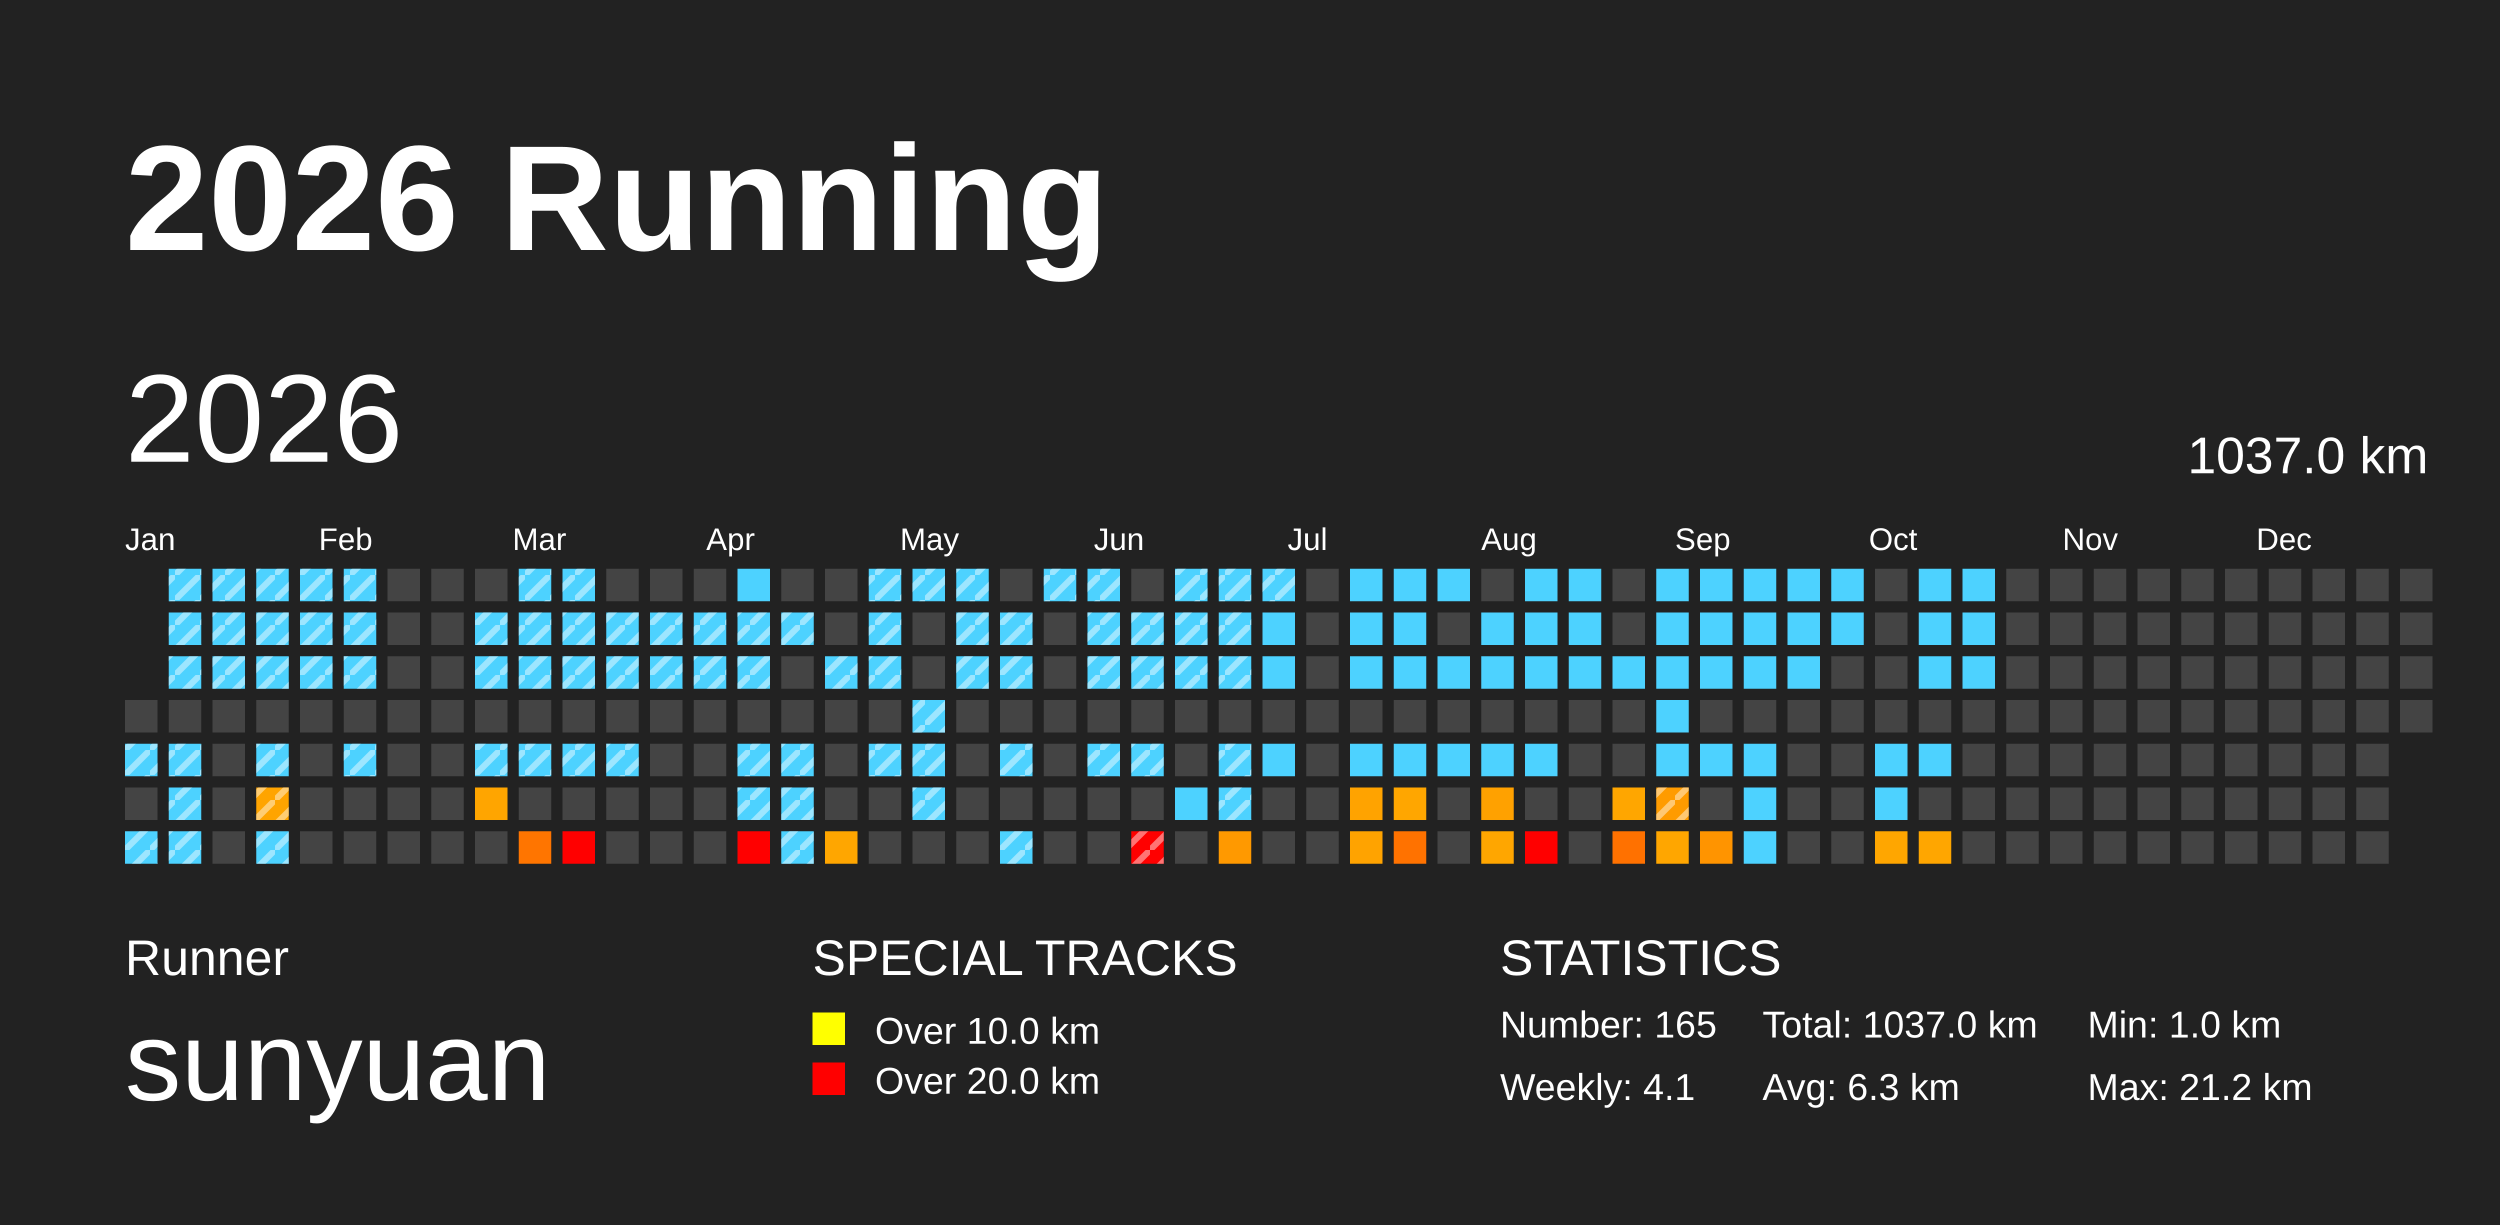
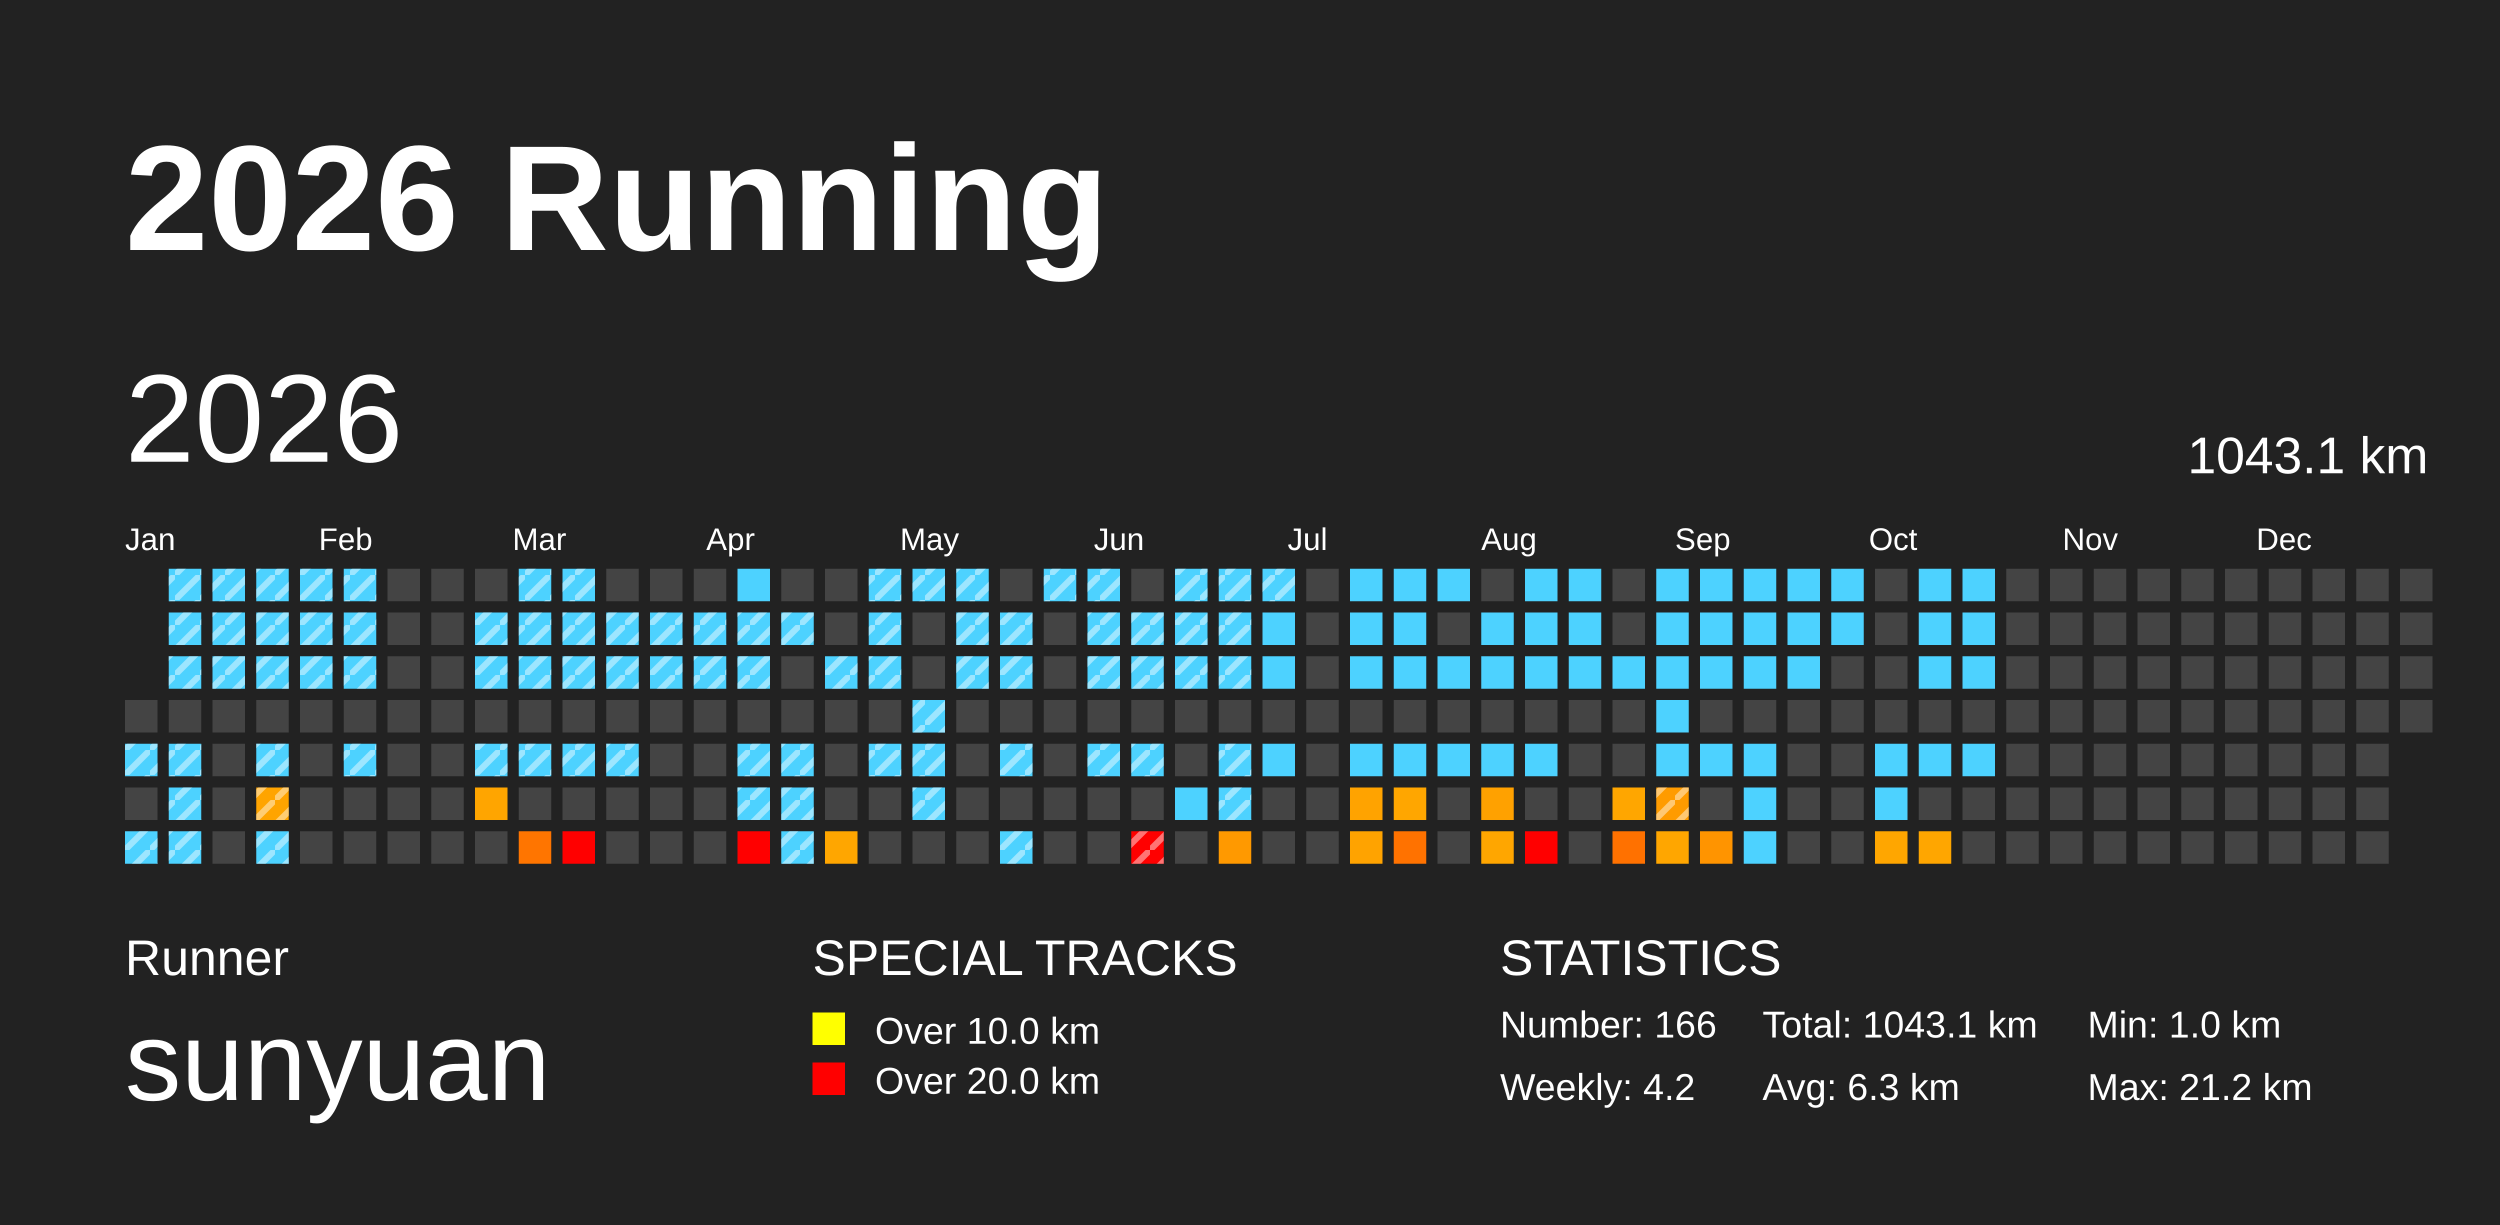
<svg xmlns="http://www.w3.org/2000/svg" baseProfile="full" height="98mm" version="1.1" viewBox="0,0,200,98" width="200mm">
  <defs>
    <pattern height="2" id="indoor-stripe" patternUnits="userSpaceOnUse" width="2">
      <line stroke="white" stroke-opacity="0.45" stroke-width="0.5" x1="0" x2="2" y1="2" y2="0" />
    </pattern>
  </defs>
  <rect fill="#222222" height="98" width="200" x="0" y="0" />
  <text fill="#FFFFFF" style="font-size:12px; font-family:Arial; font-weight:bold;" x="10" y="20">2026 Running</text>
  <text fill="#FFFFFF" style="font-size:4px; font-family:Arial" x="10" y="78">Runner</text>
  <text fill="#FFFFFF" style="font-size:9px; font-family:Arial" x="10" y="88">sunyuan</text>
  <text fill="#FFFFFF" style="font-size:4px; font-family:Arial" x="65" y="78">SPECIAL TRACKS</text>
  <rect fill="yellow" height="2.6" width="2.6" x="65" y="81" />
  <text fill="#FFFFFF" style="font-size:3px; font-family:Arial" x="70" y="83.5">Over 10.0 km</text>
  <rect fill="red" height="2.6" width="2.6" x="65" y="85" />
  <text fill="#FFFFFF" style="font-size:3px; font-family:Arial" x="70" y="87.5">Over 20.0 km</text>
  <text fill="#FFFFFF" style="font-size:4px; font-family:Arial" x="120" y="78">STATISTICS</text>
-   <text fill="#FFFFFF" style="font-size:3px; font-family:Arial" x="120" y="83">Number: 165</text>
-   <text fill="#FFFFFF" style="font-size:3px; font-family:Arial" x="120" y="88">Weekly: 4.1</text>
-   <text fill="#FFFFFF" style="font-size:3px; font-family:Arial" x="141" y="83">Total: 1037.0 km</text>
+   <text fill="#FFFFFF" style="font-size:3px; font-family:Arial" x="120" y="83">Number: 166</text>
+   <text fill="#FFFFFF" style="font-size:3px; font-family:Arial" x="120" y="88">Weekly: 4.2</text>
+   <text fill="#FFFFFF" style="font-size:3px; font-family:Arial" x="141" y="83">Total: 1043.1 km</text>
  <text fill="#FFFFFF" style="font-size:3px; font-family:Arial" x="141" y="88">Avg: 6.3 km</text>
  <text fill="#FFFFFF" style="font-size:3px; font-family:Arial" x="167" y="83">Min: 1.0 km</text>
  <text fill="#FFFFFF" style="font-size:3px; font-family:Arial" x="167" y="88">Max: 21.2 km</text>
  <text dominant-baseline="hanging" fill="#FFFFFF" style="font-size:10.0px; font-family:Arial;" x="10" y="30">2026</text>
-   <text dominant-baseline="hanging" fill="#FFFFFF" style="font-size:4.125px; font-family:Arial;" x="175" y="35">1037.0 km</text>
+   <text dominant-baseline="hanging" fill="#FFFFFF" style="font-size:4.125px; font-family:Arial;" x="175" y="35">1043.1 km</text>
  <text fill="#FFFFFF" style="font-size:2.5px; font-family:Arial" x="10.0" y="44">Jan</text>
  <text fill="#FFFFFF" style="font-size:2.5px; font-family:Arial" x="25.5" y="44">Feb</text>
  <text fill="#FFFFFF" style="font-size:2.5px; font-family:Arial" x="41.0" y="44">Mar</text>
  <text fill="#FFFFFF" style="font-size:2.5px; font-family:Arial" x="56.5" y="44">Apr</text>
  <text fill="#FFFFFF" style="font-size:2.5px; font-family:Arial" x="72.0" y="44">May</text>
  <text fill="#FFFFFF" style="font-size:2.5px; font-family:Arial" x="87.5" y="44">Jun</text>
  <text fill="#FFFFFF" style="font-size:2.5px; font-family:Arial" x="103.0" y="44">Jul</text>
  <text fill="#FFFFFF" style="font-size:2.5px; font-family:Arial" x="118.5" y="44">Aug</text>
  <text fill="#FFFFFF" style="font-size:2.5px; font-family:Arial" x="134.0" y="44">Sep</text>
  <text fill="#FFFFFF" style="font-size:2.5px; font-family:Arial" x="149.5" y="44">Oct</text>
  <text fill="#FFFFFF" style="font-size:2.5px; font-family:Arial" x="165.0" y="44">Nov</text>
  <text fill="#FFFFFF" style="font-size:2.5px; font-family:Arial" x="180.5" y="44">Dec</text>
  <rect fill="#444444" height="2.6" width="2.6" x="10.0" y="56.0" />
  <rect fill="#4dd2ff" height="2.6" width="2.6" x="10.0" y="59.5" />
  <rect fill="url(#indoor-stripe)" height="2.6" style="pointer-events: none;" width="2.6" x="10.0" y="59.5" />
  <rect fill="#444444" height="2.6" width="2.6" x="10.0" y="63.0" />
  <rect fill="#4dd2ff" height="2.6" width="2.6" x="10.0" y="66.5" />
  <rect fill="url(#indoor-stripe)" height="2.6" style="pointer-events: none;" width="2.6" x="10.0" y="66.5" />
  <rect fill="#4dd2ff" height="2.6" width="2.6" x="13.5" y="45.5" />
  <rect fill="url(#indoor-stripe)" height="2.6" style="pointer-events: none;" width="2.6" x="13.5" y="45.5" />
  <rect fill="#4dd2ff" height="2.6" width="2.6" x="13.5" y="49.0" />
  <rect fill="url(#indoor-stripe)" height="2.6" style="pointer-events: none;" width="2.6" x="13.5" y="49.0" />
  <rect fill="#4dd2ff" height="2.6" width="2.6" x="13.5" y="52.5" />
  <rect fill="url(#indoor-stripe)" height="2.6" style="pointer-events: none;" width="2.6" x="13.5" y="52.5" />
  <rect fill="#444444" height="2.6" width="2.6" x="13.5" y="56.0" />
  <rect fill="#4dd2ff" height="2.6" width="2.6" x="13.5" y="59.5" />
  <rect fill="url(#indoor-stripe)" height="2.6" style="pointer-events: none;" width="2.6" x="13.5" y="59.5" />
  <rect fill="#4dd2ff" height="2.6" width="2.6" x="13.5" y="63.0" />
  <rect fill="url(#indoor-stripe)" height="2.6" style="pointer-events: none;" width="2.6" x="13.5" y="63.0" />
  <rect fill="#4dd2ff" height="2.6" width="2.6" x="13.5" y="66.5" />
  <rect fill="url(#indoor-stripe)" height="2.6" style="pointer-events: none;" width="2.6" x="13.5" y="66.5" />
  <rect fill="#4dd2ff" height="2.6" width="2.6" x="17.0" y="45.5" />
  <rect fill="url(#indoor-stripe)" height="2.6" style="pointer-events: none;" width="2.6" x="17.0" y="45.5" />
  <rect fill="#4dd2ff" height="2.6" width="2.6" x="17.0" y="49.0" />
  <rect fill="url(#indoor-stripe)" height="2.6" style="pointer-events: none;" width="2.6" x="17.0" y="49.0" />
  <rect fill="#4dd2ff" height="2.6" width="2.6" x="17.0" y="52.5" />
  <rect fill="url(#indoor-stripe)" height="2.6" style="pointer-events: none;" width="2.6" x="17.0" y="52.5" />
  <rect fill="#444444" height="2.6" width="2.6" x="17.0" y="56.0" />
  <rect fill="#444444" height="2.6" width="2.6" x="17.0" y="59.5" />
  <rect fill="#444444" height="2.6" width="2.6" x="17.0" y="63.0" />
  <rect fill="#444444" height="2.6" width="2.6" x="17.0" y="66.5" />
  <rect fill="#4dd2ff" height="2.6" width="2.6" x="20.5" y="45.5" />
  <rect fill="url(#indoor-stripe)" height="2.6" style="pointer-events: none;" width="2.6" x="20.5" y="45.5" />
  <rect fill="#4dd2ff" height="2.6" width="2.6" x="20.5" y="49.0" />
  <rect fill="url(#indoor-stripe)" height="2.6" style="pointer-events: none;" width="2.6" x="20.5" y="49.0" />
  <rect fill="#4dd2ff" height="2.6" width="2.6" x="20.5" y="52.5" />
  <rect fill="url(#indoor-stripe)" height="2.6" style="pointer-events: none;" width="2.6" x="20.5" y="52.5" />
  <rect fill="#444444" height="2.6" width="2.6" x="20.5" y="56.0" />
  <rect fill="#4dd2ff" height="2.6" width="2.6" x="20.5" y="59.5" />
  <rect fill="url(#indoor-stripe)" height="2.6" style="pointer-events: none;" width="2.6" x="20.5" y="59.5" />
  <rect fill="#ffa400" height="2.6" width="2.6" x="20.5" y="63.0" />
  <rect fill="url(#indoor-stripe)" height="2.6" style="pointer-events: none;" width="2.6" x="20.5" y="63.0" />
  <rect fill="#4dd2ff" height="2.6" width="2.6" x="20.5" y="66.5" />
  <rect fill="url(#indoor-stripe)" height="2.6" style="pointer-events: none;" width="2.6" x="20.5" y="66.5" />
  <rect fill="#4dd2ff" height="2.6" width="2.6" x="24.0" y="45.5" />
  <rect fill="url(#indoor-stripe)" height="2.6" style="pointer-events: none;" width="2.6" x="24.0" y="45.5" />
  <rect fill="#4dd2ff" height="2.6" width="2.6" x="24.0" y="49.0" />
  <rect fill="url(#indoor-stripe)" height="2.6" style="pointer-events: none;" width="2.6" x="24.0" y="49.0" />
  <rect fill="#4dd2ff" height="2.6" width="2.6" x="24.0" y="52.5" />
  <rect fill="url(#indoor-stripe)" height="2.6" style="pointer-events: none;" width="2.6" x="24.0" y="52.5" />
  <rect fill="#444444" height="2.6" width="2.6" x="24.0" y="56.0" />
  <rect fill="#444444" height="2.6" width="2.6" x="24.0" y="59.5" />
  <rect fill="#444444" height="2.6" width="2.6" x="24.0" y="63.0" />
  <rect fill="#444444" height="2.6" width="2.6" x="24.0" y="66.5" />
  <rect fill="#4dd2ff" height="2.6" width="2.6" x="27.5" y="45.5" />
  <rect fill="url(#indoor-stripe)" height="2.6" style="pointer-events: none;" width="2.6" x="27.5" y="45.5" />
  <rect fill="#4dd2ff" height="2.6" width="2.6" x="27.5" y="49.0" />
  <rect fill="url(#indoor-stripe)" height="2.6" style="pointer-events: none;" width="2.6" x="27.5" y="49.0" />
  <rect fill="#4dd2ff" height="2.6" width="2.6" x="27.5" y="52.5" />
  <rect fill="url(#indoor-stripe)" height="2.6" style="pointer-events: none;" width="2.6" x="27.5" y="52.5" />
  <rect fill="#444444" height="2.6" width="2.6" x="27.5" y="56.0" />
  <rect fill="#4dd2ff" height="2.6" width="2.6" x="27.5" y="59.5" />
  <rect fill="url(#indoor-stripe)" height="2.6" style="pointer-events: none;" width="2.6" x="27.5" y="59.5" />
  <rect fill="#444444" height="2.6" width="2.6" x="27.5" y="63.0" />
  <rect fill="#444444" height="2.6" width="2.6" x="27.5" y="66.5" />
  <rect fill="#444444" height="2.6" width="2.6" x="31.0" y="45.5" />
  <rect fill="#444444" height="2.6" width="2.6" x="31.0" y="49.0" />
  <rect fill="#444444" height="2.6" width="2.6" x="31.0" y="52.5" />
  <rect fill="#444444" height="2.6" width="2.6" x="31.0" y="56.0" />
  <rect fill="#444444" height="2.6" width="2.6" x="31.0" y="59.5" />
  <rect fill="#444444" height="2.6" width="2.6" x="31.0" y="63.0" />
  <rect fill="#444444" height="2.6" width="2.6" x="31.0" y="66.5" />
  <rect fill="#444444" height="2.6" width="2.6" x="34.5" y="45.5" />
  <rect fill="#444444" height="2.6" width="2.6" x="34.5" y="49.0" />
  <rect fill="#444444" height="2.6" width="2.6" x="34.5" y="52.5" />
  <rect fill="#444444" height="2.6" width="2.6" x="34.5" y="56.0" />
  <rect fill="#444444" height="2.6" width="2.6" x="34.5" y="59.5" />
  <rect fill="#444444" height="2.6" width="2.6" x="34.5" y="63.0" />
  <rect fill="#444444" height="2.6" width="2.6" x="34.5" y="66.5" />
  <rect fill="#444444" height="2.6" width="2.6" x="38.0" y="45.5" />
  <rect fill="#4dd2ff" height="2.6" width="2.6" x="38.0" y="49.0" />
  <rect fill="url(#indoor-stripe)" height="2.6" style="pointer-events: none;" width="2.6" x="38.0" y="49.0" />
  <rect fill="#4dd2ff" height="2.6" width="2.6" x="38.0" y="52.5" />
  <rect fill="url(#indoor-stripe)" height="2.6" style="pointer-events: none;" width="2.6" x="38.0" y="52.5" />
  <rect fill="#444444" height="2.6" width="2.6" x="38.0" y="56.0" />
  <rect fill="#4dd2ff" height="2.6" width="2.6" x="38.0" y="59.5" />
  <rect fill="url(#indoor-stripe)" height="2.6" style="pointer-events: none;" width="2.6" x="38.0" y="59.5" />
  <rect fill="#ffa500" height="2.6" width="2.6" x="38.0" y="63.0" />
  <rect fill="#444444" height="2.6" width="2.6" x="38.0" y="66.5" />
  <rect fill="#4dd2ff" height="2.6" width="2.6" x="41.5" y="45.5" />
  <rect fill="url(#indoor-stripe)" height="2.6" style="pointer-events: none;" width="2.6" x="41.5" y="45.5" />
  <rect fill="#4dd2ff" height="2.6" width="2.6" x="41.5" y="49.0" />
  <rect fill="url(#indoor-stripe)" height="2.6" style="pointer-events: none;" width="2.6" x="41.5" y="49.0" />
  <rect fill="#4dd2ff" height="2.6" width="2.6" x="41.5" y="52.5" />
  <rect fill="url(#indoor-stripe)" height="2.6" style="pointer-events: none;" width="2.6" x="41.5" y="52.5" />
  <rect fill="#444444" height="2.6" width="2.6" x="41.5" y="56.0" />
  <rect fill="#4dd2ff" height="2.6" width="2.6" x="41.5" y="59.5" />
  <rect fill="url(#indoor-stripe)" height="2.6" style="pointer-events: none;" width="2.6" x="41.5" y="59.5" />
  <rect fill="#444444" height="2.6" width="2.6" x="41.5" y="63.0" />
  <rect fill="#ff7500" height="2.6" width="2.6" x="41.5" y="66.5" />
  <rect fill="#4dd2ff" height="2.6" width="2.6" x="45.0" y="45.5" />
  <rect fill="url(#indoor-stripe)" height="2.6" style="pointer-events: none;" width="2.6" x="45.0" y="45.5" />
  <rect fill="#4dd2ff" height="2.6" width="2.6" x="45.0" y="49.0" />
  <rect fill="url(#indoor-stripe)" height="2.6" style="pointer-events: none;" width="2.6" x="45.0" y="49.0" />
  <rect fill="#4dd2ff" height="2.6" width="2.6" x="45.0" y="52.5" />
  <rect fill="url(#indoor-stripe)" height="2.6" style="pointer-events: none;" width="2.6" x="45.0" y="52.5" />
  <rect fill="#444444" height="2.6" width="2.6" x="45.0" y="56.0" />
  <rect fill="#4dd2ff" height="2.6" width="2.6" x="45.0" y="59.5" />
  <rect fill="url(#indoor-stripe)" height="2.6" style="pointer-events: none;" width="2.6" x="45.0" y="59.5" />
  <rect fill="#444444" height="2.6" width="2.6" x="45.0" y="63.0" />
  <rect fill="red" height="2.6" width="2.6" x="45.0" y="66.5" />
  <rect fill="#444444" height="2.6" width="2.6" x="48.5" y="45.5" />
  <rect fill="#4dd2ff" height="2.6" width="2.6" x="48.5" y="49.0" />
  <rect fill="url(#indoor-stripe)" height="2.6" style="pointer-events: none;" width="2.6" x="48.5" y="49.0" />
  <rect fill="#4dd2ff" height="2.6" width="2.6" x="48.5" y="52.5" />
  <rect fill="url(#indoor-stripe)" height="2.6" style="pointer-events: none;" width="2.6" x="48.5" y="52.5" />
  <rect fill="#444444" height="2.6" width="2.6" x="48.5" y="56.0" />
  <rect fill="#4dd2ff" height="2.6" width="2.6" x="48.5" y="59.5" />
  <rect fill="url(#indoor-stripe)" height="2.6" style="pointer-events: none;" width="2.6" x="48.5" y="59.5" />
  <rect fill="#444444" height="2.6" width="2.6" x="48.5" y="63.0" />
  <rect fill="#444444" height="2.6" width="2.6" x="48.5" y="66.5" />
  <rect fill="#444444" height="2.6" width="2.6" x="52.0" y="45.5" />
  <rect fill="#4dd2ff" height="2.6" width="2.6" x="52.0" y="49.0" />
  <rect fill="url(#indoor-stripe)" height="2.6" style="pointer-events: none;" width="2.6" x="52.0" y="49.0" />
  <rect fill="#4dd2ff" height="2.6" width="2.6" x="52.0" y="52.5" />
  <rect fill="url(#indoor-stripe)" height="2.6" style="pointer-events: none;" width="2.6" x="52.0" y="52.5" />
  <rect fill="#444444" height="2.6" width="2.6" x="52.0" y="56.0" />
  <rect fill="#444444" height="2.6" width="2.6" x="52.0" y="59.5" />
  <rect fill="#444444" height="2.6" width="2.6" x="52.0" y="63.0" />
  <rect fill="#444444" height="2.6" width="2.6" x="52.0" y="66.5" />
  <rect fill="#444444" height="2.6" width="2.6" x="55.5" y="45.5" />
  <rect fill="#4dd2ff" height="2.6" width="2.6" x="55.5" y="49.0" />
  <rect fill="url(#indoor-stripe)" height="2.6" style="pointer-events: none;" width="2.6" x="55.5" y="49.0" />
  <rect fill="#4dd2ff" height="2.6" width="2.6" x="55.5" y="52.5" />
  <rect fill="url(#indoor-stripe)" height="2.6" style="pointer-events: none;" width="2.6" x="55.5" y="52.5" />
  <rect fill="#444444" height="2.6" width="2.6" x="55.5" y="56.0" />
  <rect fill="#444444" height="2.6" width="2.6" x="55.5" y="59.5" />
  <rect fill="#444444" height="2.6" width="2.6" x="55.5" y="63.0" />
  <rect fill="#444444" height="2.6" width="2.6" x="55.5" y="66.5" />
  <rect fill="#4dd2ff" height="2.6" width="2.6" x="59.0" y="45.5" />
  <rect fill="#4dd2ff" height="2.6" width="2.6" x="59.0" y="49.0" />
  <rect fill="url(#indoor-stripe)" height="2.6" style="pointer-events: none;" width="2.6" x="59.0" y="49.0" />
  <rect fill="#4dd2ff" height="2.6" width="2.6" x="59.0" y="52.5" />
  <rect fill="url(#indoor-stripe)" height="2.6" style="pointer-events: none;" width="2.6" x="59.0" y="52.5" />
  <rect fill="#444444" height="2.6" width="2.6" x="59.0" y="56.0" />
  <rect fill="#4dd2ff" height="2.6" width="2.6" x="59.0" y="59.5" />
  <rect fill="url(#indoor-stripe)" height="2.6" style="pointer-events: none;" width="2.6" x="59.0" y="59.5" />
  <rect fill="#4dd2ff" height="2.6" width="2.6" x="59.0" y="63.0" />
  <rect fill="url(#indoor-stripe)" height="2.6" style="pointer-events: none;" width="2.6" x="59.0" y="63.0" />
  <rect fill="red" height="2.6" width="2.6" x="59.0" y="66.5" />
  <rect fill="#444444" height="2.6" width="2.6" x="62.5" y="45.5" />
  <rect fill="#4dd2ff" height="2.6" width="2.6" x="62.5" y="49.0" />
  <rect fill="url(#indoor-stripe)" height="2.6" style="pointer-events: none;" width="2.6" x="62.5" y="49.0" />
  <rect fill="#444444" height="2.6" width="2.6" x="62.5" y="52.5" />
  <rect fill="#444444" height="2.6" width="2.6" x="62.5" y="56.0" />
  <rect fill="#4dd2ff" height="2.6" width="2.6" x="62.5" y="59.5" />
  <rect fill="url(#indoor-stripe)" height="2.6" style="pointer-events: none;" width="2.6" x="62.5" y="59.5" />
  <rect fill="#4dd2ff" height="2.6" width="2.6" x="62.5" y="63.0" />
  <rect fill="url(#indoor-stripe)" height="2.6" style="pointer-events: none;" width="2.6" x="62.5" y="63.0" />
  <rect fill="#4dd2ff" height="2.6" width="2.6" x="62.5" y="66.5" />
  <rect fill="url(#indoor-stripe)" height="2.6" style="pointer-events: none;" width="2.6" x="62.5" y="66.5" />
  <rect fill="#444444" height="2.6" width="2.6" x="66.0" y="45.5" />
  <rect fill="#444444" height="2.6" width="2.6" x="66.0" y="49.0" />
  <rect fill="#4dd2ff" height="2.6" width="2.6" x="66.0" y="52.5" />
  <rect fill="url(#indoor-stripe)" height="2.6" style="pointer-events: none;" width="2.6" x="66.0" y="52.5" />
  <rect fill="#444444" height="2.6" width="2.6" x="66.0" y="56.0" />
  <rect fill="#444444" height="2.6" width="2.6" x="66.0" y="59.5" />
  <rect fill="#444444" height="2.6" width="2.6" x="66.0" y="63.0" />
  <rect fill="#ffa600" height="2.6" width="2.6" x="66.0" y="66.5" />
  <rect fill="#4dd2ff" height="2.6" width="2.6" x="69.5" y="45.5" />
  <rect fill="url(#indoor-stripe)" height="2.6" style="pointer-events: none;" width="2.6" x="69.5" y="45.5" />
  <rect fill="#4dd2ff" height="2.6" width="2.6" x="69.5" y="49.0" />
  <rect fill="url(#indoor-stripe)" height="2.6" style="pointer-events: none;" width="2.6" x="69.5" y="49.0" />
  <rect fill="#4dd2ff" height="2.6" width="2.6" x="69.5" y="52.5" />
  <rect fill="url(#indoor-stripe)" height="2.6" style="pointer-events: none;" width="2.6" x="69.5" y="52.5" />
  <rect fill="#444444" height="2.6" width="2.6" x="69.5" y="56.0" />
  <rect fill="#4dd2ff" height="2.6" width="2.6" x="69.5" y="59.5" />
  <rect fill="url(#indoor-stripe)" height="2.6" style="pointer-events: none;" width="2.6" x="69.5" y="59.5" />
  <rect fill="#444444" height="2.6" width="2.6" x="69.5" y="63.0" />
  <rect fill="#444444" height="2.6" width="2.6" x="69.5" y="66.5" />
  <rect fill="#4dd2ff" height="2.6" width="2.6" x="73.0" y="45.5" />
  <rect fill="url(#indoor-stripe)" height="2.6" style="pointer-events: none;" width="2.6" x="73.0" y="45.5" />
  <rect fill="#444444" height="2.6" width="2.6" x="73.0" y="49.0" />
  <rect fill="#444444" height="2.6" width="2.6" x="73.0" y="52.5" />
  <rect fill="#4dd2ff" height="2.6" width="2.6" x="73.0" y="56.0" />
  <rect fill="url(#indoor-stripe)" height="2.6" style="pointer-events: none;" width="2.6" x="73.0" y="56.0" />
  <rect fill="#4dd2ff" height="2.6" width="2.6" x="73.0" y="59.5" />
  <rect fill="url(#indoor-stripe)" height="2.6" style="pointer-events: none;" width="2.6" x="73.0" y="59.5" />
  <rect fill="#4dd2ff" height="2.6" width="2.6" x="73.0" y="63.0" />
  <rect fill="url(#indoor-stripe)" height="2.6" style="pointer-events: none;" width="2.6" x="73.0" y="63.0" />
  <rect fill="#444444" height="2.6" width="2.6" x="73.0" y="66.5" />
  <rect fill="#4dd2ff" height="2.6" width="2.6" x="76.5" y="45.5" />
  <rect fill="url(#indoor-stripe)" height="2.6" style="pointer-events: none;" width="2.6" x="76.5" y="45.5" />
  <rect fill="#4dd2ff" height="2.6" width="2.6" x="76.5" y="49.0" />
  <rect fill="url(#indoor-stripe)" height="2.6" style="pointer-events: none;" width="2.6" x="76.5" y="49.0" />
  <rect fill="#4dd2ff" height="2.6" width="2.6" x="76.5" y="52.5" />
  <rect fill="url(#indoor-stripe)" height="2.6" style="pointer-events: none;" width="2.6" x="76.5" y="52.5" />
  <rect fill="#444444" height="2.6" width="2.6" x="76.5" y="56.0" />
  <rect fill="#444444" height="2.6" width="2.6" x="76.5" y="59.5" />
  <rect fill="#444444" height="2.6" width="2.6" x="76.5" y="63.0" />
  <rect fill="#444444" height="2.6" width="2.6" x="76.5" y="66.5" />
  <rect fill="#444444" height="2.6" width="2.6" x="80.0" y="45.5" />
  <rect fill="#4dd2ff" height="2.6" width="2.6" x="80.0" y="49.0" />
  <rect fill="url(#indoor-stripe)" height="2.6" style="pointer-events: none;" width="2.6" x="80.0" y="49.0" />
  <rect fill="#4dd2ff" height="2.6" width="2.6" x="80.0" y="52.5" />
  <rect fill="url(#indoor-stripe)" height="2.6" style="pointer-events: none;" width="2.6" x="80.0" y="52.5" />
  <rect fill="#444444" height="2.6" width="2.6" x="80.0" y="56.0" />
  <rect fill="#4dd2ff" height="2.6" width="2.6" x="80.0" y="59.5" />
  <rect fill="url(#indoor-stripe)" height="2.6" style="pointer-events: none;" width="2.6" x="80.0" y="59.5" />
  <rect fill="#444444" height="2.6" width="2.6" x="80.0" y="63.0" />
  <rect fill="#4dd2ff" height="2.6" width="2.6" x="80.0" y="66.5" />
  <rect fill="url(#indoor-stripe)" height="2.6" style="pointer-events: none;" width="2.6" x="80.0" y="66.5" />
  <rect fill="#4dd2ff" height="2.6" width="2.6" x="83.5" y="45.5" />
  <rect fill="url(#indoor-stripe)" height="2.6" style="pointer-events: none;" width="2.6" x="83.5" y="45.5" />
  <rect fill="#444444" height="2.6" width="2.6" x="83.5" y="49.0" />
  <rect fill="#444444" height="2.6" width="2.6" x="83.5" y="52.5" />
  <rect fill="#444444" height="2.6" width="2.6" x="83.5" y="56.0" />
  <rect fill="#444444" height="2.6" width="2.6" x="83.5" y="59.5" />
  <rect fill="#444444" height="2.6" width="2.6" x="83.5" y="63.0" />
  <rect fill="#444444" height="2.6" width="2.6" x="83.5" y="66.5" />
  <rect fill="#4dd2ff" height="2.6" width="2.6" x="87.0" y="45.5" />
  <rect fill="url(#indoor-stripe)" height="2.6" style="pointer-events: none;" width="2.6" x="87.0" y="45.5" />
  <rect fill="#4dd2ff" height="2.6" width="2.6" x="87.0" y="49.0" />
  <rect fill="url(#indoor-stripe)" height="2.6" style="pointer-events: none;" width="2.6" x="87.0" y="49.0" />
  <rect fill="#4dd2ff" height="2.6" width="2.6" x="87.0" y="52.5" />
  <rect fill="url(#indoor-stripe)" height="2.6" style="pointer-events: none;" width="2.6" x="87.0" y="52.5" />
  <rect fill="#444444" height="2.6" width="2.6" x="87.0" y="56.0" />
  <rect fill="#4dd2ff" height="2.6" width="2.6" x="87.0" y="59.5" />
  <rect fill="url(#indoor-stripe)" height="2.6" style="pointer-events: none;" width="2.6" x="87.0" y="59.5" />
  <rect fill="#444444" height="2.6" width="2.6" x="87.0" y="63.0" />
  <rect fill="#444444" height="2.6" width="2.6" x="87.0" y="66.5" />
  <rect fill="#444444" height="2.6" width="2.6" x="90.5" y="45.5" />
  <rect fill="#4dd2ff" height="2.6" width="2.6" x="90.5" y="49.0" />
  <rect fill="url(#indoor-stripe)" height="2.6" style="pointer-events: none;" width="2.6" x="90.5" y="49.0" />
  <rect fill="#4dd2ff" height="2.6" width="2.6" x="90.5" y="52.5" />
  <rect fill="url(#indoor-stripe)" height="2.6" style="pointer-events: none;" width="2.6" x="90.5" y="52.5" />
  <rect fill="#444444" height="2.6" width="2.6" x="90.5" y="56.0" />
  <rect fill="#4dd2ff" height="2.6" width="2.6" x="90.5" y="59.5" />
  <rect fill="url(#indoor-stripe)" height="2.6" style="pointer-events: none;" width="2.6" x="90.5" y="59.5" />
  <rect fill="#444444" height="2.6" width="2.6" x="90.5" y="63.0" />
  <rect fill="red" height="2.6" width="2.6" x="90.5" y="66.5" />
  <rect fill="url(#indoor-stripe)" height="2.6" style="pointer-events: none;" width="2.6" x="90.5" y="66.5" />
  <rect fill="#4dd2ff" height="2.6" width="2.6" x="94.0" y="45.5" />
  <rect fill="url(#indoor-stripe)" height="2.6" style="pointer-events: none;" width="2.6" x="94.0" y="45.5" />
  <rect fill="#4dd2ff" height="2.6" width="2.6" x="94.0" y="49.0" />
  <rect fill="url(#indoor-stripe)" height="2.6" style="pointer-events: none;" width="2.6" x="94.0" y="49.0" />
  <rect fill="#4dd2ff" height="2.6" width="2.6" x="94.0" y="52.5" />
  <rect fill="url(#indoor-stripe)" height="2.6" style="pointer-events: none;" width="2.6" x="94.0" y="52.5" />
  <rect fill="#444444" height="2.6" width="2.6" x="94.0" y="56.0" />
  <rect fill="#444444" height="2.6" width="2.6" x="94.0" y="59.5" />
  <rect fill="#4dd2ff" height="2.6" width="2.6" x="94.0" y="63.0" />
  <rect fill="#444444" height="2.6" width="2.6" x="94.0" y="66.5" />
  <rect fill="#4dd2ff" height="2.6" width="2.6" x="97.5" y="45.5" />
  <rect fill="url(#indoor-stripe)" height="2.6" style="pointer-events: none;" width="2.6" x="97.5" y="45.5" />
  <rect fill="#4dd2ff" height="2.6" width="2.6" x="97.5" y="49.0" />
  <rect fill="url(#indoor-stripe)" height="2.6" style="pointer-events: none;" width="2.6" x="97.5" y="49.0" />
  <rect fill="#4dd2ff" height="2.6" width="2.6" x="97.5" y="52.5" />
  <rect fill="url(#indoor-stripe)" height="2.6" style="pointer-events: none;" width="2.6" x="97.5" y="52.5" />
  <rect fill="#444444" height="2.6" width="2.6" x="97.5" y="56.0" />
  <rect fill="#4dd2ff" height="2.6" width="2.6" x="97.5" y="59.5" />
  <rect fill="url(#indoor-stripe)" height="2.6" style="pointer-events: none;" width="2.6" x="97.5" y="59.5" />
  <rect fill="#4dd2ff" height="2.6" width="2.6" x="97.5" y="63.0" />
  <rect fill="url(#indoor-stripe)" height="2.6" style="pointer-events: none;" width="2.6" x="97.5" y="63.0" />
  <rect fill="#ff9900" height="2.6" width="2.6" x="97.5" y="66.5" />
  <rect fill="#4dd2ff" height="2.6" width="2.6" x="101.0" y="45.5" />
  <rect fill="url(#indoor-stripe)" height="2.6" style="pointer-events: none;" width="2.6" x="101.0" y="45.5" />
  <rect fill="#4dd2ff" height="2.6" width="2.6" x="101.0" y="49.0" />
  <rect fill="#4dd2ff" height="2.6" width="2.6" x="101.0" y="52.5" />
  <rect fill="#444444" height="2.6" width="2.6" x="101.0" y="56.0" />
  <rect fill="#4dd2ff" height="2.6" width="2.6" x="101.0" y="59.5" />
  <rect fill="#444444" height="2.6" width="2.6" x="101.0" y="63.0" />
  <rect fill="#444444" height="2.6" width="2.6" x="101.0" y="66.5" />
  <rect fill="#444444" height="2.6" width="2.6" x="104.5" y="45.5" />
  <rect fill="#444444" height="2.6" width="2.6" x="104.5" y="49.0" />
  <rect fill="#444444" height="2.6" width="2.6" x="104.5" y="52.5" />
  <rect fill="#444444" height="2.6" width="2.6" x="104.5" y="56.0" />
  <rect fill="#444444" height="2.6" width="2.6" x="104.5" y="59.5" />
  <rect fill="#444444" height="2.6" width="2.6" x="104.5" y="63.0" />
  <rect fill="#444444" height="2.6" width="2.6" x="104.5" y="66.5" />
  <rect fill="#4dd2ff" height="2.6" width="2.6" x="108.0" y="45.5" />
  <rect fill="#4dd2ff" height="2.6" width="2.6" x="108.0" y="49.0" />
  <rect fill="#4dd2ff" height="2.6" width="2.6" x="108.0" y="52.5" />
  <rect fill="#444444" height="2.6" width="2.6" x="108.0" y="56.0" />
  <rect fill="#4dd2ff" height="2.6" width="2.6" x="108.0" y="59.5" />
  <rect fill="#ffa300" height="2.6" width="2.6" x="108.0" y="63.0" />
  <rect fill="#ffa300" height="2.6" width="2.6" x="108.0" y="66.5" />
  <rect fill="#4dd2ff" height="2.6" width="2.6" x="111.5" y="45.5" />
  <rect fill="#4dd2ff" height="2.6" width="2.6" x="111.5" y="49.0" />
  <rect fill="#4dd2ff" height="2.6" width="2.6" x="111.5" y="52.5" />
  <rect fill="#444444" height="2.6" width="2.6" x="111.5" y="56.0" />
  <rect fill="#4dd2ff" height="2.6" width="2.6" x="111.5" y="59.5" />
  <rect fill="#ffa600" height="2.6" width="2.6" x="111.5" y="63.0" />
  <rect fill="#ff7200" height="2.6" width="2.6" x="111.5" y="66.5" />
  <rect fill="#4dd2ff" height="2.6" width="2.6" x="115.0" y="45.5" />
  <rect fill="#444444" height="2.6" width="2.6" x="115.0" y="49.0" />
  <rect fill="#4dd2ff" height="2.6" width="2.6" x="115.0" y="52.5" />
  <rect fill="#444444" height="2.6" width="2.6" x="115.0" y="56.0" />
  <rect fill="#4dd2ff" height="2.6" width="2.6" x="115.0" y="59.5" />
  <rect fill="#444444" height="2.6" width="2.6" x="115.0" y="63.0" />
  <rect fill="#444444" height="2.6" width="2.6" x="115.0" y="66.5" />
  <rect fill="#444444" height="2.6" width="2.6" x="118.5" y="45.5" />
  <rect fill="#4dd2ff" height="2.6" width="2.6" x="118.5" y="49.0" />
  <rect fill="#4dd2ff" height="2.6" width="2.6" x="118.5" y="52.5" />
  <rect fill="#444444" height="2.6" width="2.6" x="118.5" y="56.0" />
  <rect fill="#4dd2ff" height="2.6" width="2.6" x="118.5" y="59.5" />
  <rect fill="#ffa100" height="2.6" width="2.6" x="118.5" y="63.0" />
  <rect fill="#ffa600" height="2.6" width="2.6" x="118.5" y="66.5" />
  <rect fill="#4dd2ff" height="2.6" width="2.6" x="122.0" y="45.5" />
  <rect fill="#4dd2ff" height="2.6" width="2.6" x="122.0" y="49.0" />
  <rect fill="#4dd2ff" height="2.6" width="2.6" x="122.0" y="52.5" />
  <rect fill="#444444" height="2.6" width="2.6" x="122.0" y="56.0" />
  <rect fill="#4dd2ff" height="2.6" width="2.6" x="122.0" y="59.5" />
  <rect fill="#444444" height="2.6" width="2.6" x="122.0" y="63.0" />
  <rect fill="red" height="2.6" width="2.6" x="122.0" y="66.5" />
  <rect fill="#4dd2ff" height="2.6" width="2.6" x="125.5" y="45.5" />
  <rect fill="#4dd2ff" height="2.6" width="2.6" x="125.5" y="49.0" />
  <rect fill="#4dd2ff" height="2.6" width="2.6" x="125.5" y="52.5" />
  <rect fill="#444444" height="2.6" width="2.6" x="125.5" y="56.0" />
  <rect fill="#444444" height="2.6" width="2.6" x="125.5" y="59.5" />
  <rect fill="#444444" height="2.6" width="2.6" x="125.5" y="63.0" />
  <rect fill="#444444" height="2.6" width="2.6" x="125.5" y="66.5" />
  <rect fill="#444444" height="2.6" width="2.6" x="129.0" y="45.5" />
  <rect fill="#444444" height="2.6" width="2.6" x="129.0" y="49.0" />
  <rect fill="#4dd2ff" height="2.6" width="2.6" x="129.0" y="52.5" />
  <rect fill="#444444" height="2.6" width="2.6" x="129.0" y="56.0" />
  <rect fill="#444444" height="2.6" width="2.6" x="129.0" y="59.5" />
  <rect fill="#ffa600" height="2.6" width="2.6" x="129.0" y="63.0" />
  <rect fill="#ff7100" height="2.6" width="2.6" x="129.0" y="66.5" />
  <rect fill="#4dd2ff" height="2.6" width="2.6" x="132.5" y="45.5" />
  <rect fill="#4dd2ff" height="2.6" width="2.6" x="132.5" y="49.0" />
  <rect fill="#4dd2ff" height="2.6" width="2.6" x="132.5" y="52.5" />
  <rect fill="#4dd2ff" height="2.6" width="2.6" x="132.5" y="56.0" />
  <rect fill="#4dd2ff" height="2.6" width="2.6" x="132.5" y="59.5" />
  <rect fill="#ff9b00" height="2.6" width="2.6" x="132.5" y="63.0" />
  <rect fill="url(#indoor-stripe)" height="2.6" style="pointer-events: none;" width="2.6" x="132.5" y="63.0" />
  <rect fill="#ffa600" height="2.6" width="2.6" x="132.5" y="66.5" />
  <rect fill="#4dd2ff" height="2.6" width="2.6" x="136.0" y="45.5" />
  <rect fill="#4dd2ff" height="2.6" width="2.6" x="136.0" y="49.0" />
  <rect fill="#4dd2ff" height="2.6" width="2.6" x="136.0" y="52.5" />
  <rect fill="#444444" height="2.6" width="2.6" x="136.0" y="56.0" />
  <rect fill="#4dd2ff" height="2.6" width="2.6" x="136.0" y="59.5" />
  <rect fill="#444444" height="2.6" width="2.6" x="136.0" y="63.0" />
  <rect fill="#ff9400" height="2.6" width="2.6" x="136.0" y="66.5" />
  <rect fill="#4dd2ff" height="2.6" width="2.6" x="139.5" y="45.5" />
  <rect fill="#4dd2ff" height="2.6" width="2.6" x="139.5" y="49.0" />
  <rect fill="#4dd2ff" height="2.6" width="2.6" x="139.5" y="52.5" />
  <rect fill="#444444" height="2.6" width="2.6" x="139.5" y="56.0" />
  <rect fill="#4dd2ff" height="2.6" width="2.6" x="139.5" y="59.5" />
  <rect fill="#4dd2ff" height="2.6" width="2.6" x="139.5" y="63.0" />
  <rect fill="#4dd2ff" height="2.6" width="2.6" x="139.5" y="66.5" />
  <rect fill="#4dd2ff" height="2.6" width="2.6" x="143.0" y="45.5" />
  <rect fill="#4dd2ff" height="2.6" width="2.6" x="143.0" y="49.0" />
  <rect fill="#4dd2ff" height="2.6" width="2.6" x="143.0" y="52.5" />
  <rect fill="#444444" height="2.6" width="2.6" x="143.0" y="56.0" />
  <rect fill="#444444" height="2.6" width="2.6" x="143.0" y="59.5" />
  <rect fill="#444444" height="2.6" width="2.6" x="143.0" y="63.0" />
  <rect fill="#444444" height="2.6" width="2.6" x="143.0" y="66.5" />
  <rect fill="#4dd2ff" height="2.6" width="2.6" x="146.5" y="45.5" />
  <rect fill="#4dd2ff" height="2.6" width="2.6" x="146.5" y="49.0" />
  <rect fill="#444444" height="2.6" width="2.6" x="146.5" y="52.5" />
  <rect fill="#444444" height="2.6" width="2.6" x="146.5" y="56.0" />
  <rect fill="#444444" height="2.6" width="2.6" x="146.5" y="59.5" />
  <rect fill="#444444" height="2.6" width="2.6" x="146.5" y="63.0" />
  <rect fill="#444444" height="2.6" width="2.6" x="146.5" y="66.5" />
  <rect fill="#444444" height="2.6" width="2.6" x="150.0" y="45.5" />
  <rect fill="#444444" height="2.6" width="2.6" x="150.0" y="49.0" />
  <rect fill="#444444" height="2.6" width="2.6" x="150.0" y="52.5" />
  <rect fill="#444444" height="2.6" width="2.6" x="150.0" y="56.0" />
  <rect fill="#4dd2ff" height="2.6" width="2.6" x="150.0" y="59.5" />
  <rect fill="#4dd2ff" height="2.6" width="2.6" x="150.0" y="63.0" />
  <rect fill="#ffa600" height="2.6" width="2.6" x="150.0" y="66.5" />
  <rect fill="#4dd2ff" height="2.6" width="2.6" x="153.5" y="45.5" />
  <rect fill="#4dd2ff" height="2.6" width="2.6" x="153.5" y="49.0" />
  <rect fill="#4dd2ff" height="2.6" width="2.6" x="153.5" y="52.5" />
  <rect fill="#444444" height="2.6" width="2.6" x="153.5" y="56.0" />
  <rect fill="#4dd2ff" height="2.6" width="2.6" x="153.5" y="59.5" />
  <rect fill="#444444" height="2.6" width="2.6" x="153.5" y="63.0" />
  <rect fill="#ffa600" height="2.6" width="2.6" x="153.5" y="66.5" />
  <rect fill="#4dd2ff" height="2.6" width="2.6" x="157.0" y="45.5" />
  <rect fill="#4dd2ff" height="2.6" width="2.6" x="157.0" y="49.0" />
  <rect fill="#4dd2ff" height="2.6" width="2.6" x="157.0" y="52.5" />
  <rect fill="#444444" height="2.6" width="2.6" x="157.0" y="56.0" />
-   <rect fill="#444444" height="2.6" width="2.6" x="157.0" y="59.5" />
+   <rect fill="#4dd2ff" height="2.6" width="2.6" x="157.0" y="59.5" />
  <rect fill="#444444" height="2.6" width="2.6" x="157.0" y="63.0" />
  <rect fill="#444444" height="2.6" width="2.6" x="157.0" y="66.5" />
  <rect fill="#444444" height="2.6" width="2.6" x="160.5" y="45.5" />
  <rect fill="#444444" height="2.6" width="2.6" x="160.5" y="49.0" />
  <rect fill="#444444" height="2.6" width="2.6" x="160.5" y="52.5" />
  <rect fill="#444444" height="2.6" width="2.6" x="160.5" y="56.0" />
  <rect fill="#444444" height="2.6" width="2.6" x="160.5" y="59.5" />
  <rect fill="#444444" height="2.6" width="2.6" x="160.5" y="63.0" />
  <rect fill="#444444" height="2.6" width="2.6" x="160.5" y="66.5" />
  <rect fill="#444444" height="2.6" width="2.6" x="164.0" y="45.5" />
  <rect fill="#444444" height="2.6" width="2.6" x="164.0" y="49.0" />
  <rect fill="#444444" height="2.6" width="2.6" x="164.0" y="52.5" />
  <rect fill="#444444" height="2.6" width="2.6" x="164.0" y="56.0" />
  <rect fill="#444444" height="2.6" width="2.6" x="164.0" y="59.5" />
  <rect fill="#444444" height="2.6" width="2.6" x="164.0" y="63.0" />
  <rect fill="#444444" height="2.6" width="2.6" x="164.0" y="66.5" />
  <rect fill="#444444" height="2.6" width="2.6" x="167.5" y="45.5" />
  <rect fill="#444444" height="2.6" width="2.6" x="167.5" y="49.0" />
  <rect fill="#444444" height="2.6" width="2.6" x="167.5" y="52.5" />
  <rect fill="#444444" height="2.6" width="2.6" x="167.5" y="56.0" />
  <rect fill="#444444" height="2.6" width="2.6" x="167.5" y="59.5" />
  <rect fill="#444444" height="2.6" width="2.6" x="167.5" y="63.0" />
  <rect fill="#444444" height="2.6" width="2.6" x="167.5" y="66.5" />
  <rect fill="#444444" height="2.6" width="2.6" x="171.0" y="45.5" />
  <rect fill="#444444" height="2.6" width="2.6" x="171.0" y="49.0" />
  <rect fill="#444444" height="2.6" width="2.6" x="171.0" y="52.5" />
  <rect fill="#444444" height="2.6" width="2.6" x="171.0" y="56.0" />
  <rect fill="#444444" height="2.6" width="2.6" x="171.0" y="59.5" />
  <rect fill="#444444" height="2.6" width="2.6" x="171.0" y="63.0" />
  <rect fill="#444444" height="2.6" width="2.6" x="171.0" y="66.5" />
  <rect fill="#444444" height="2.6" width="2.6" x="174.5" y="45.5" />
  <rect fill="#444444" height="2.6" width="2.6" x="174.5" y="49.0" />
  <rect fill="#444444" height="2.6" width="2.6" x="174.5" y="52.5" />
  <rect fill="#444444" height="2.6" width="2.6" x="174.5" y="56.0" />
  <rect fill="#444444" height="2.6" width="2.6" x="174.5" y="59.5" />
  <rect fill="#444444" height="2.6" width="2.6" x="174.5" y="63.0" />
  <rect fill="#444444" height="2.6" width="2.6" x="174.5" y="66.5" />
  <rect fill="#444444" height="2.6" width="2.6" x="178.0" y="45.5" />
  <rect fill="#444444" height="2.6" width="2.6" x="178.0" y="49.0" />
  <rect fill="#444444" height="2.6" width="2.6" x="178.0" y="52.5" />
  <rect fill="#444444" height="2.6" width="2.6" x="178.0" y="56.0" />
  <rect fill="#444444" height="2.6" width="2.6" x="178.0" y="59.5" />
  <rect fill="#444444" height="2.6" width="2.6" x="178.0" y="63.0" />
  <rect fill="#444444" height="2.6" width="2.6" x="178.0" y="66.5" />
  <rect fill="#444444" height="2.6" width="2.6" x="181.5" y="45.5" />
  <rect fill="#444444" height="2.6" width="2.6" x="181.5" y="49.0" />
  <rect fill="#444444" height="2.6" width="2.6" x="181.5" y="52.5" />
  <rect fill="#444444" height="2.6" width="2.6" x="181.5" y="56.0" />
  <rect fill="#444444" height="2.6" width="2.6" x="181.5" y="59.5" />
  <rect fill="#444444" height="2.6" width="2.6" x="181.5" y="63.0" />
  <rect fill="#444444" height="2.6" width="2.6" x="181.5" y="66.5" />
  <rect fill="#444444" height="2.6" width="2.6" x="185.0" y="45.5" />
  <rect fill="#444444" height="2.6" width="2.6" x="185.0" y="49.0" />
  <rect fill="#444444" height="2.6" width="2.6" x="185.0" y="52.5" />
  <rect fill="#444444" height="2.6" width="2.6" x="185.0" y="56.0" />
  <rect fill="#444444" height="2.6" width="2.6" x="185.0" y="59.5" />
  <rect fill="#444444" height="2.6" width="2.6" x="185.0" y="63.0" />
  <rect fill="#444444" height="2.6" width="2.6" x="185.0" y="66.5" />
  <rect fill="#444444" height="2.6" width="2.6" x="188.5" y="45.5" />
  <rect fill="#444444" height="2.6" width="2.6" x="188.5" y="49.0" />
  <rect fill="#444444" height="2.6" width="2.6" x="188.5" y="52.5" />
  <rect fill="#444444" height="2.6" width="2.6" x="188.5" y="56.0" />
  <rect fill="#444444" height="2.6" width="2.6" x="188.5" y="59.5" />
  <rect fill="#444444" height="2.6" width="2.6" x="188.5" y="63.0" />
  <rect fill="#444444" height="2.6" width="2.6" x="188.5" y="66.5" />
  <rect fill="#444444" height="2.6" width="2.6" x="192.0" y="45.5" />
  <rect fill="#444444" height="2.6" width="2.6" x="192.0" y="49.0" />
  <rect fill="#444444" height="2.6" width="2.6" x="192.0" y="52.5" />
  <rect fill="#444444" height="2.6" width="2.6" x="192.0" y="56.0" />
</svg>
